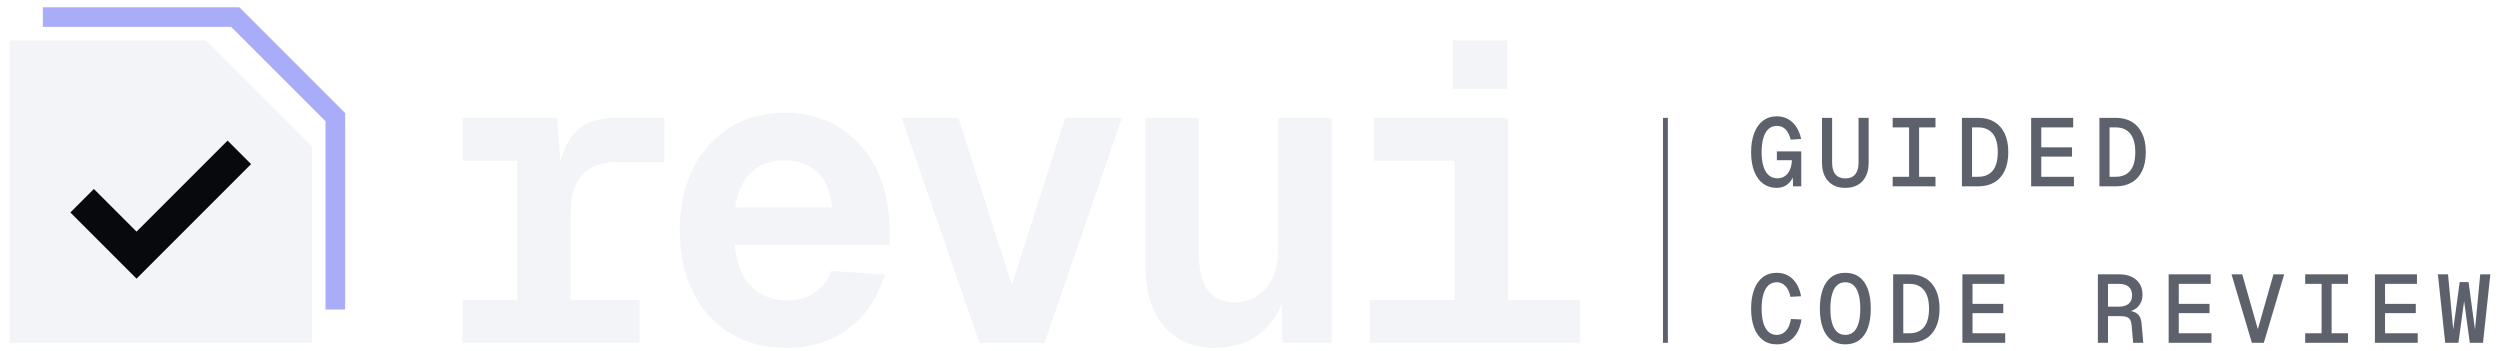
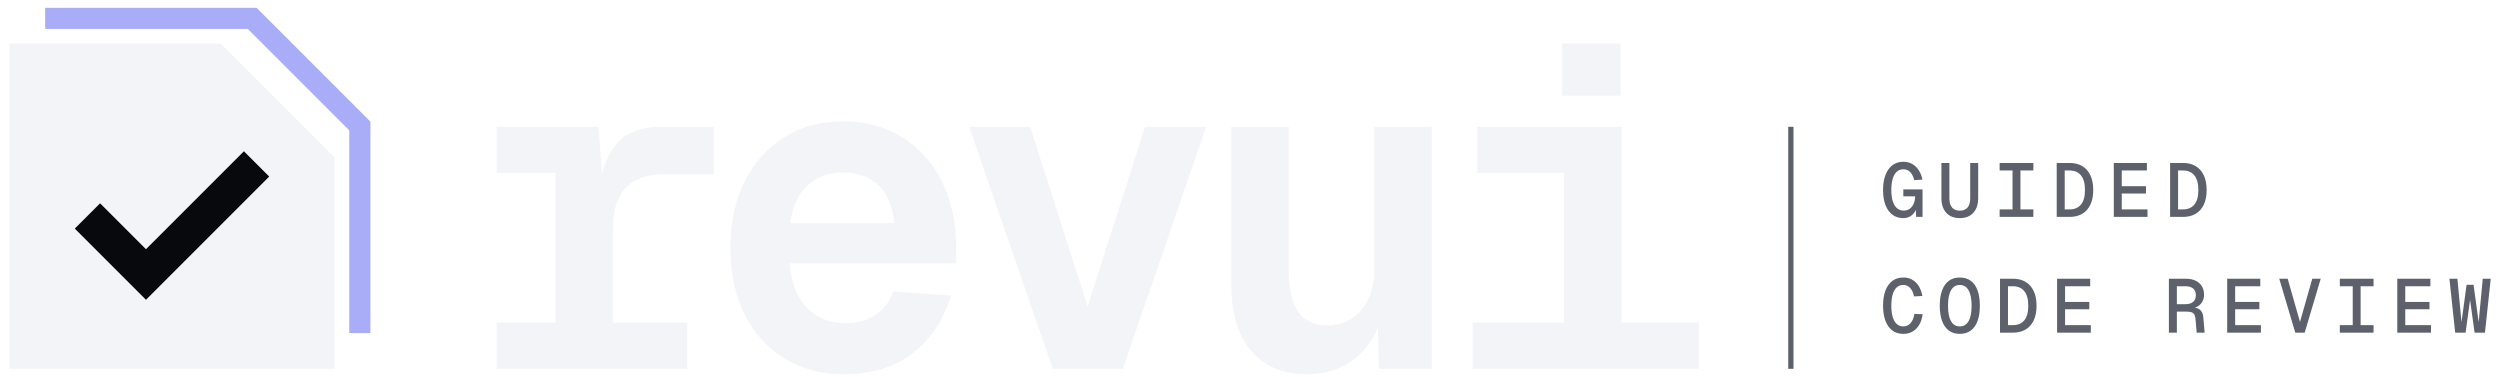
- <svg xmlns="http://www.w3.org/2000/svg" viewBox="118.0 89.8 1020.6 143.2" width="1021" height="143" role="img" aria-label="revui">
+ <svg xmlns="http://www.w3.org/2000/svg" viewBox="118.0 89.8 949.2 143.2" width="949" height="143" role="img" aria-label="revui">
  <g transform="translate(121.0 92.758) scale(1.236411)">
    <path d="M11 3.25H74.65L107.75 36.35V100" fill="none" stroke="#A9ACF7" stroke-width="6.5" />
    <path d="M0 11H65L100 46V111H0Z" fill="#F3F4F8" />
    <path d="M24 64L42 82L76 48" fill="none" stroke="#08090C" stroke-width="11" />
  </g>
  <path fill="#F3F4F8" d="M306.242 230.0V212.46H338.055L328.597 221.746V146.082L338.055 155.54H306.242V138.0H344.933L346.997 165.17L345.105 163.622Q346.137 150.897 351.812 144.449Q357.487 138.0 368.492 138.0H388.784V156.056H369.868Q363.333 156.056 359.034 158.378Q354.735 160.699 352.586 165.256Q350.436 169.813 350.436 176.692V221.746L341.15 212.46H378.638V230.0Z M438.419 232.064Q425.522 232.064 415.72 226.131Q405.918 220.198 400.501 209.364Q395.084 198.531 395.084 183.914Q395.084 169.641 400.501 158.807Q405.918 147.974 415.548 141.955Q425.178 135.936 438.075 135.936Q450.628 135.936 460.258 141.869Q469.888 147.802 475.391 158.636Q480.894 169.469 480.894 184.43V189.933H417.611Q418.471 200.938 424.146 206.785Q429.821 212.632 438.935 212.632Q445.813 212.632 450.456 209.364Q455.099 206.097 456.991 200.594L479.002 202.142Q474.531 216.243 464.213 224.153Q453.895 232.064 438.419 232.064ZM417.783 174.628H457.335Q456.475 164.826 451.23 160.097Q445.985 155.368 437.903 155.368Q429.649 155.368 424.404 160.269Q419.159 165.17 417.783 174.628Z M517.631 230.0 485.818 138.0H509.033L530.872 206.269L552.712 138.0H575.927L544.286 230.0Z M613.868 232.064Q600.799 232.064 593.147 223.293Q585.494 214.523 585.494 198.015V138.0H607.334V192.512Q607.334 203.518 611.031 208.505Q614.728 213.492 622.122 213.492Q629.689 213.492 634.762 207.817Q639.835 202.142 639.835 191.652V138.0H661.674V230.0H641.554L641.038 204.034L643.79 204.893Q641.726 217.791 633.902 224.927Q626.078 232.064 613.868 232.064Z M677.26 230.0V212.46H711.997V146.082L721.455 155.54H678.98V138.0H733.836V212.46H763.242V230.0H733.836H711.997ZM711.309 126.135V106.359H733.492V126.135Z" />
  <rect x="797.2" y="138.0" width="2" height="92.0" fill="#5C616B" />
-   <path fill="#5C616B" d="M843.613 166.631Q840.577 166.631 838.25 164.975Q835.923 163.318 834.582 160.065Q833.242 156.811 833.242 152.039Q833.242 147.504 834.504 144.231Q835.766 140.958 838.112 139.163Q840.459 137.369 843.732 137.369Q846.374 137.369 848.385 138.513Q850.397 139.656 851.757 141.746Q853.118 143.837 853.709 146.637L849.411 146.913Q848.819 144.349 847.419 142.811Q846.019 141.273 843.771 141.273Q841.799 141.273 840.399 142.515Q838.999 143.758 838.27 146.163Q837.54 148.569 837.54 152.039Q837.54 155.47 838.29 157.856Q839.039 160.242 840.478 161.485Q841.918 162.727 843.968 162.727Q845.782 162.727 847.084 161.8Q848.385 160.873 849.115 159.197Q849.844 157.521 849.923 155.313H843.771V151.724H853.749V166.0H850.397L850.199 159.572L851.264 159.532Q850.83 161.544 849.864 163.161Q848.898 164.777 847.36 165.704Q845.822 166.631 843.613 166.631Z M871.771 166.631Q867.275 166.631 864.752 163.87Q862.228 161.11 862.228 156.259V138.0H866.368V156.417Q866.368 159.493 867.749 161.13Q869.129 162.766 871.771 162.766Q874.413 162.766 875.794 161.13Q877.174 159.493 877.174 156.417V138.0H881.315V156.259Q881.315 161.11 878.791 163.87Q876.267 166.631 871.771 166.631Z M891.135 166.0V162.096H897.839V141.904H891.135V138.0H908.644V141.904H901.94V162.096H908.644V166.0Z M919.45 166.0V138.0H926.273Q929.98 138.0 932.721 139.637Q935.461 141.273 936.94 144.408Q938.419 147.544 938.419 152.039Q938.419 156.535 936.94 159.651Q935.461 162.766 932.721 164.383Q929.98 166.0 926.273 166.0ZM923.591 162.096H926.154Q929.98 162.096 932.05 159.592Q934.121 157.087 934.121 152.039Q934.121 146.992 932.05 144.448Q929.98 141.904 926.154 141.904H923.591Z M947.766 166.0V138.0H964.96V141.904H951.906V150.068H964.487V153.854H951.906V162.096H965.275V166.0Z M975.687 166.0V138.0H982.509Q986.216 138.0 988.957 139.637Q991.698 141.273 993.177 144.408Q994.656 147.544 994.656 152.039Q994.656 156.535 993.177 159.651Q991.698 162.766 988.957 164.383Q986.216 166.0 982.509 166.0ZM979.828 162.096H982.391Q986.216 162.096 988.287 159.592Q990.357 157.087 990.357 152.039Q990.357 146.992 988.287 144.448Q986.216 141.904 982.391 141.904H979.828Z M843.771 230.631Q840.38 230.631 838.033 228.856Q835.687 227.082 834.464 223.808Q833.242 220.535 833.242 216.039Q833.242 211.504 834.464 208.231Q835.687 204.958 838.033 203.163Q840.38 201.369 843.771 201.369Q847.597 201.369 850.219 203.893Q852.842 206.417 853.67 210.952L849.332 211.189Q848.74 208.27 847.261 206.752Q845.782 205.234 843.771 205.234Q841.721 205.234 840.34 206.496Q838.96 207.758 838.25 210.163Q837.54 212.569 837.54 216.039Q837.54 219.47 838.25 221.856Q838.96 224.242 840.34 225.504Q841.721 226.766 843.771 226.766Q845.94 226.766 847.478 225.11Q849.016 223.454 849.529 220.259L853.828 220.456Q853.118 225.268 850.475 227.949Q847.833 230.631 843.771 230.631Z M871.771 230.631Q868.419 230.631 866.112 228.935Q863.805 227.239 862.582 223.966Q861.36 220.693 861.36 216.039Q861.36 211.307 862.582 208.034Q863.805 204.761 866.112 203.065Q868.419 201.369 871.771 201.369Q875.123 201.369 877.45 203.065Q879.777 204.761 880.98 208.034Q882.182 211.307 882.182 216.039Q882.182 220.693 880.98 223.966Q879.777 227.239 877.45 228.935Q875.123 230.631 871.771 230.631ZM871.771 226.766Q873.743 226.766 875.104 225.583Q876.464 224.4 877.174 221.994Q877.884 219.589 877.884 216.039Q877.884 212.49 877.174 210.065Q876.464 207.639 875.104 206.437Q873.743 205.234 871.771 205.234Q869.799 205.234 868.439 206.437Q867.078 207.639 866.368 210.065Q865.659 212.49 865.659 216.039Q865.659 219.589 866.368 221.994Q867.078 224.4 868.439 225.583Q869.799 226.766 871.771 226.766Z M891.332 230.0V202.0H898.154Q901.861 202.0 904.602 203.637Q907.343 205.273 908.822 208.408Q910.301 211.544 910.301 216.039Q910.301 220.535 908.822 223.651Q907.343 226.766 904.602 228.383Q901.861 230.0 898.154 230.0ZM895.473 226.096H898.036Q901.861 226.096 903.932 223.592Q906.002 221.087 906.002 216.039Q906.002 210.992 903.932 208.448Q901.861 205.904 898.036 205.904H895.473Z M919.647 230.0V202.0H936.842V205.904H923.788V214.068H936.368V217.854H923.788V226.096H937.157V230.0Z M975.056 230.0V202.0H983.771Q988.228 202.0 990.771 204.248Q993.315 206.496 993.315 210.361Q993.315 212.372 992.428 213.91Q991.54 215.448 990.101 216.315Q988.661 217.183 987.044 217.301L986.887 216.828Q989.805 216.946 991.244 218.149Q992.684 219.352 992.921 222.034L993.63 230.0H989.49L988.859 222.823Q988.74 221.442 988.267 220.614Q987.794 219.786 986.808 219.431Q985.822 219.076 984.087 219.076H979.197V230.0ZM979.197 215.211H983.692Q986.295 215.211 987.675 213.989Q989.056 212.766 989.056 210.558Q989.056 208.31 987.675 207.107Q986.295 205.904 983.692 205.904H979.197Z M1004.002 230.0V202.0H1021.197V205.904H1008.143V214.068H1020.723V217.854H1008.143V226.096H1021.512V230.0Z M1038.036 230.0 1029.715 202.0H1034.092L1041.112 226.648H1039.85L1046.87 202.0H1051.247L1042.926 230.0Z M1059.844 230.0V226.096H1066.549V205.904H1059.844V202.0H1077.354V205.904H1070.65V226.096H1077.354V230.0Z M1088.357 230.0V202.0H1105.552V205.904H1092.498V214.068H1105.078V217.854H1092.498V226.096H1105.867V230.0Z M1117.106 230.0 1114.109 202.0H1118.25L1120.577 226.608H1120.104L1123.022 205.155H1126.65L1129.568 226.608H1129.095L1131.422 202.0H1135.563L1132.566 230.0H1127.163L1124.363 209.493H1125.309L1122.509 230.0Z" />
+   <path fill="#5C616B" d="M840.835 172.712Q838.612 172.712 836.909 171.499Q835.205 170.287 834.223 167.905Q833.242 165.523 833.242 162.029Q833.242 158.708 834.166 156.312Q835.09 153.915 836.807 152.602Q838.525 151.288 840.922 151.288Q842.856 151.288 844.329 152.125Q845.802 152.963 846.798 154.493Q847.794 156.023 848.227 158.073L845.08 158.275Q844.647 156.399 843.622 155.273Q842.597 154.146 840.951 154.146Q839.507 154.146 838.482 155.056Q837.457 155.965 836.923 157.727Q836.389 159.488 836.389 162.029Q836.389 164.541 836.937 166.288Q837.486 168.035 838.54 168.944Q839.594 169.854 841.095 169.854Q842.423 169.854 843.376 169.175Q844.329 168.496 844.863 167.269Q845.397 166.042 845.455 164.425H840.951V161.798H848.256V172.25H845.802L845.657 167.544L846.437 167.515Q846.119 168.987 845.412 170.171Q844.704 171.355 843.578 172.033Q842.452 172.712 840.835 172.712Z M862.417 172.712Q859.125 172.712 857.277 170.691Q855.429 168.67 855.429 165.118V151.75H858.461V165.234Q858.461 167.486 859.472 168.684Q860.482 169.882 862.417 169.882Q864.351 169.882 865.362 168.684Q866.372 167.486 866.372 165.234V151.75H869.404V165.118Q869.404 168.67 867.556 170.691Q865.708 172.712 862.417 172.712Z M877.559 172.25V169.392H882.468V154.608H877.559V151.75H890.379V154.608H885.47V169.392H890.379V172.25Z M899.256 172.25V151.75H904.251Q906.965 151.75 908.972 152.948Q910.978 154.146 912.061 156.442Q913.144 158.737 913.144 162.029Q913.144 165.32 912.061 167.601Q910.978 169.882 908.972 171.066Q906.965 172.25 904.251 172.25ZM902.288 169.392H904.164Q906.965 169.392 908.481 167.558Q909.997 165.725 909.997 162.029Q909.997 158.333 908.481 156.471Q906.965 154.608 904.164 154.608H902.288Z M920.953 172.25V151.75H933.541V154.608H923.984V160.585H933.195V163.357H923.984V169.392H933.772V172.25Z M942.361 172.25V151.75H947.356Q950.07 151.75 952.077 152.948Q954.083 154.146 955.166 156.442Q956.249 158.737 956.249 162.029Q956.249 165.32 955.166 167.601Q954.083 169.882 952.077 171.066Q950.07 172.25 947.356 172.25ZM945.392 169.392H947.269Q950.07 169.392 951.586 167.558Q953.102 165.725 953.102 162.029Q953.102 158.333 951.586 156.471Q950.07 154.608 947.269 154.608H945.392Z M840.951 216.712Q838.468 216.712 836.75 215.413Q835.032 214.113 834.137 211.717Q833.242 209.32 833.242 206.029Q833.242 202.708 834.137 200.312Q835.032 197.915 836.75 196.602Q838.468 195.288 840.951 195.288Q843.752 195.288 845.672 197.136Q847.592 198.984 848.198 202.304L845.022 202.477Q844.589 200.341 843.506 199.229Q842.423 198.118 840.951 198.118Q839.449 198.118 838.439 199.042Q837.428 199.965 836.909 201.727Q836.389 203.488 836.389 206.029Q836.389 208.541 836.909 210.288Q837.428 212.035 838.439 212.958Q839.449 213.882 840.951 213.882Q842.539 213.882 843.665 212.67Q844.791 211.457 845.166 209.118L848.313 209.263Q847.794 212.785 845.859 214.749Q843.925 216.712 840.951 216.712Z M862.417 216.712Q859.962 216.712 858.273 215.47Q856.584 214.229 855.689 211.832Q854.794 209.436 854.794 206.029Q854.794 202.564 855.689 200.168Q856.584 197.771 858.273 196.53Q859.962 195.288 862.417 195.288Q864.871 195.288 866.574 196.53Q868.278 197.771 869.158 200.168Q870.039 202.564 870.039 206.029Q870.039 209.436 869.158 211.832Q868.278 214.229 866.574 215.47Q864.871 216.712 862.417 216.712ZM862.417 213.882Q863.86 213.882 864.856 213.016Q865.852 212.15 866.372 210.389Q866.892 208.627 866.892 206.029Q866.892 203.43 866.372 201.655Q865.852 199.879 864.856 198.998Q863.86 198.118 862.417 198.118Q860.973 198.118 859.977 198.998Q858.981 199.879 858.461 201.655Q857.941 203.43 857.941 206.029Q857.941 208.627 858.461 210.389Q858.981 212.15 859.977 213.016Q860.973 213.882 862.417 213.882Z M877.703 216.25V195.75H882.699Q885.413 195.75 887.419 196.948Q889.426 198.146 890.509 200.442Q891.592 202.737 891.592 206.029Q891.592 209.32 890.509 211.601Q889.426 213.882 887.419 215.066Q885.413 216.25 882.699 216.25ZM880.735 213.392H882.612Q885.413 213.392 886.928 211.558Q888.444 209.725 888.444 206.029Q888.444 202.333 886.928 200.471Q885.413 198.608 882.612 198.608H880.735Z M899.4 216.25V195.75H911.989V198.608H902.432V204.585H911.642V207.357H902.432V213.392H912.22V216.25Z M941.899 216.25V195.75H948.28Q951.542 195.75 953.405 197.396Q955.267 199.042 955.267 201.871Q955.267 203.344 954.617 204.47Q953.968 205.596 952.914 206.231Q951.86 206.866 950.676 206.953L950.561 206.606Q952.697 206.693 953.751 207.574Q954.805 208.454 954.978 210.418L955.498 216.25H952.466L952.004 210.995Q951.918 209.985 951.571 209.378Q951.225 208.772 950.503 208.512Q949.781 208.252 948.511 208.252H944.93V216.25ZM944.93 205.423H948.222Q950.128 205.423 951.138 204.527Q952.149 203.632 952.149 202.015Q952.149 200.37 951.138 199.489Q950.128 198.608 948.222 198.608H944.93Z M964.057 216.25V195.75H976.646V198.608H967.089V204.585H976.3V207.357H967.089V213.392H976.877V216.25Z M989.941 216.25 983.849 195.75H987.053L992.193 213.796H991.269L996.408 195.75H999.613L993.521 216.25Z M1006.873 216.25V213.392H1011.782V198.608H1006.873V195.75H1019.693V198.608H1014.785V213.392H1019.693V216.25Z M1028.715 216.25V195.75H1041.303V198.608H1031.746V204.585H1040.957V207.357H1031.746V213.392H1041.534V216.25Z M1050.729 216.25 1048.535 195.75H1051.566L1053.27 213.767H1052.923L1055.06 198.06H1057.716L1059.853 213.767H1059.506L1061.21 195.75H1064.242L1062.047 216.25H1058.092L1056.042 201.236H1056.735L1054.685 216.25Z" />
</svg>
